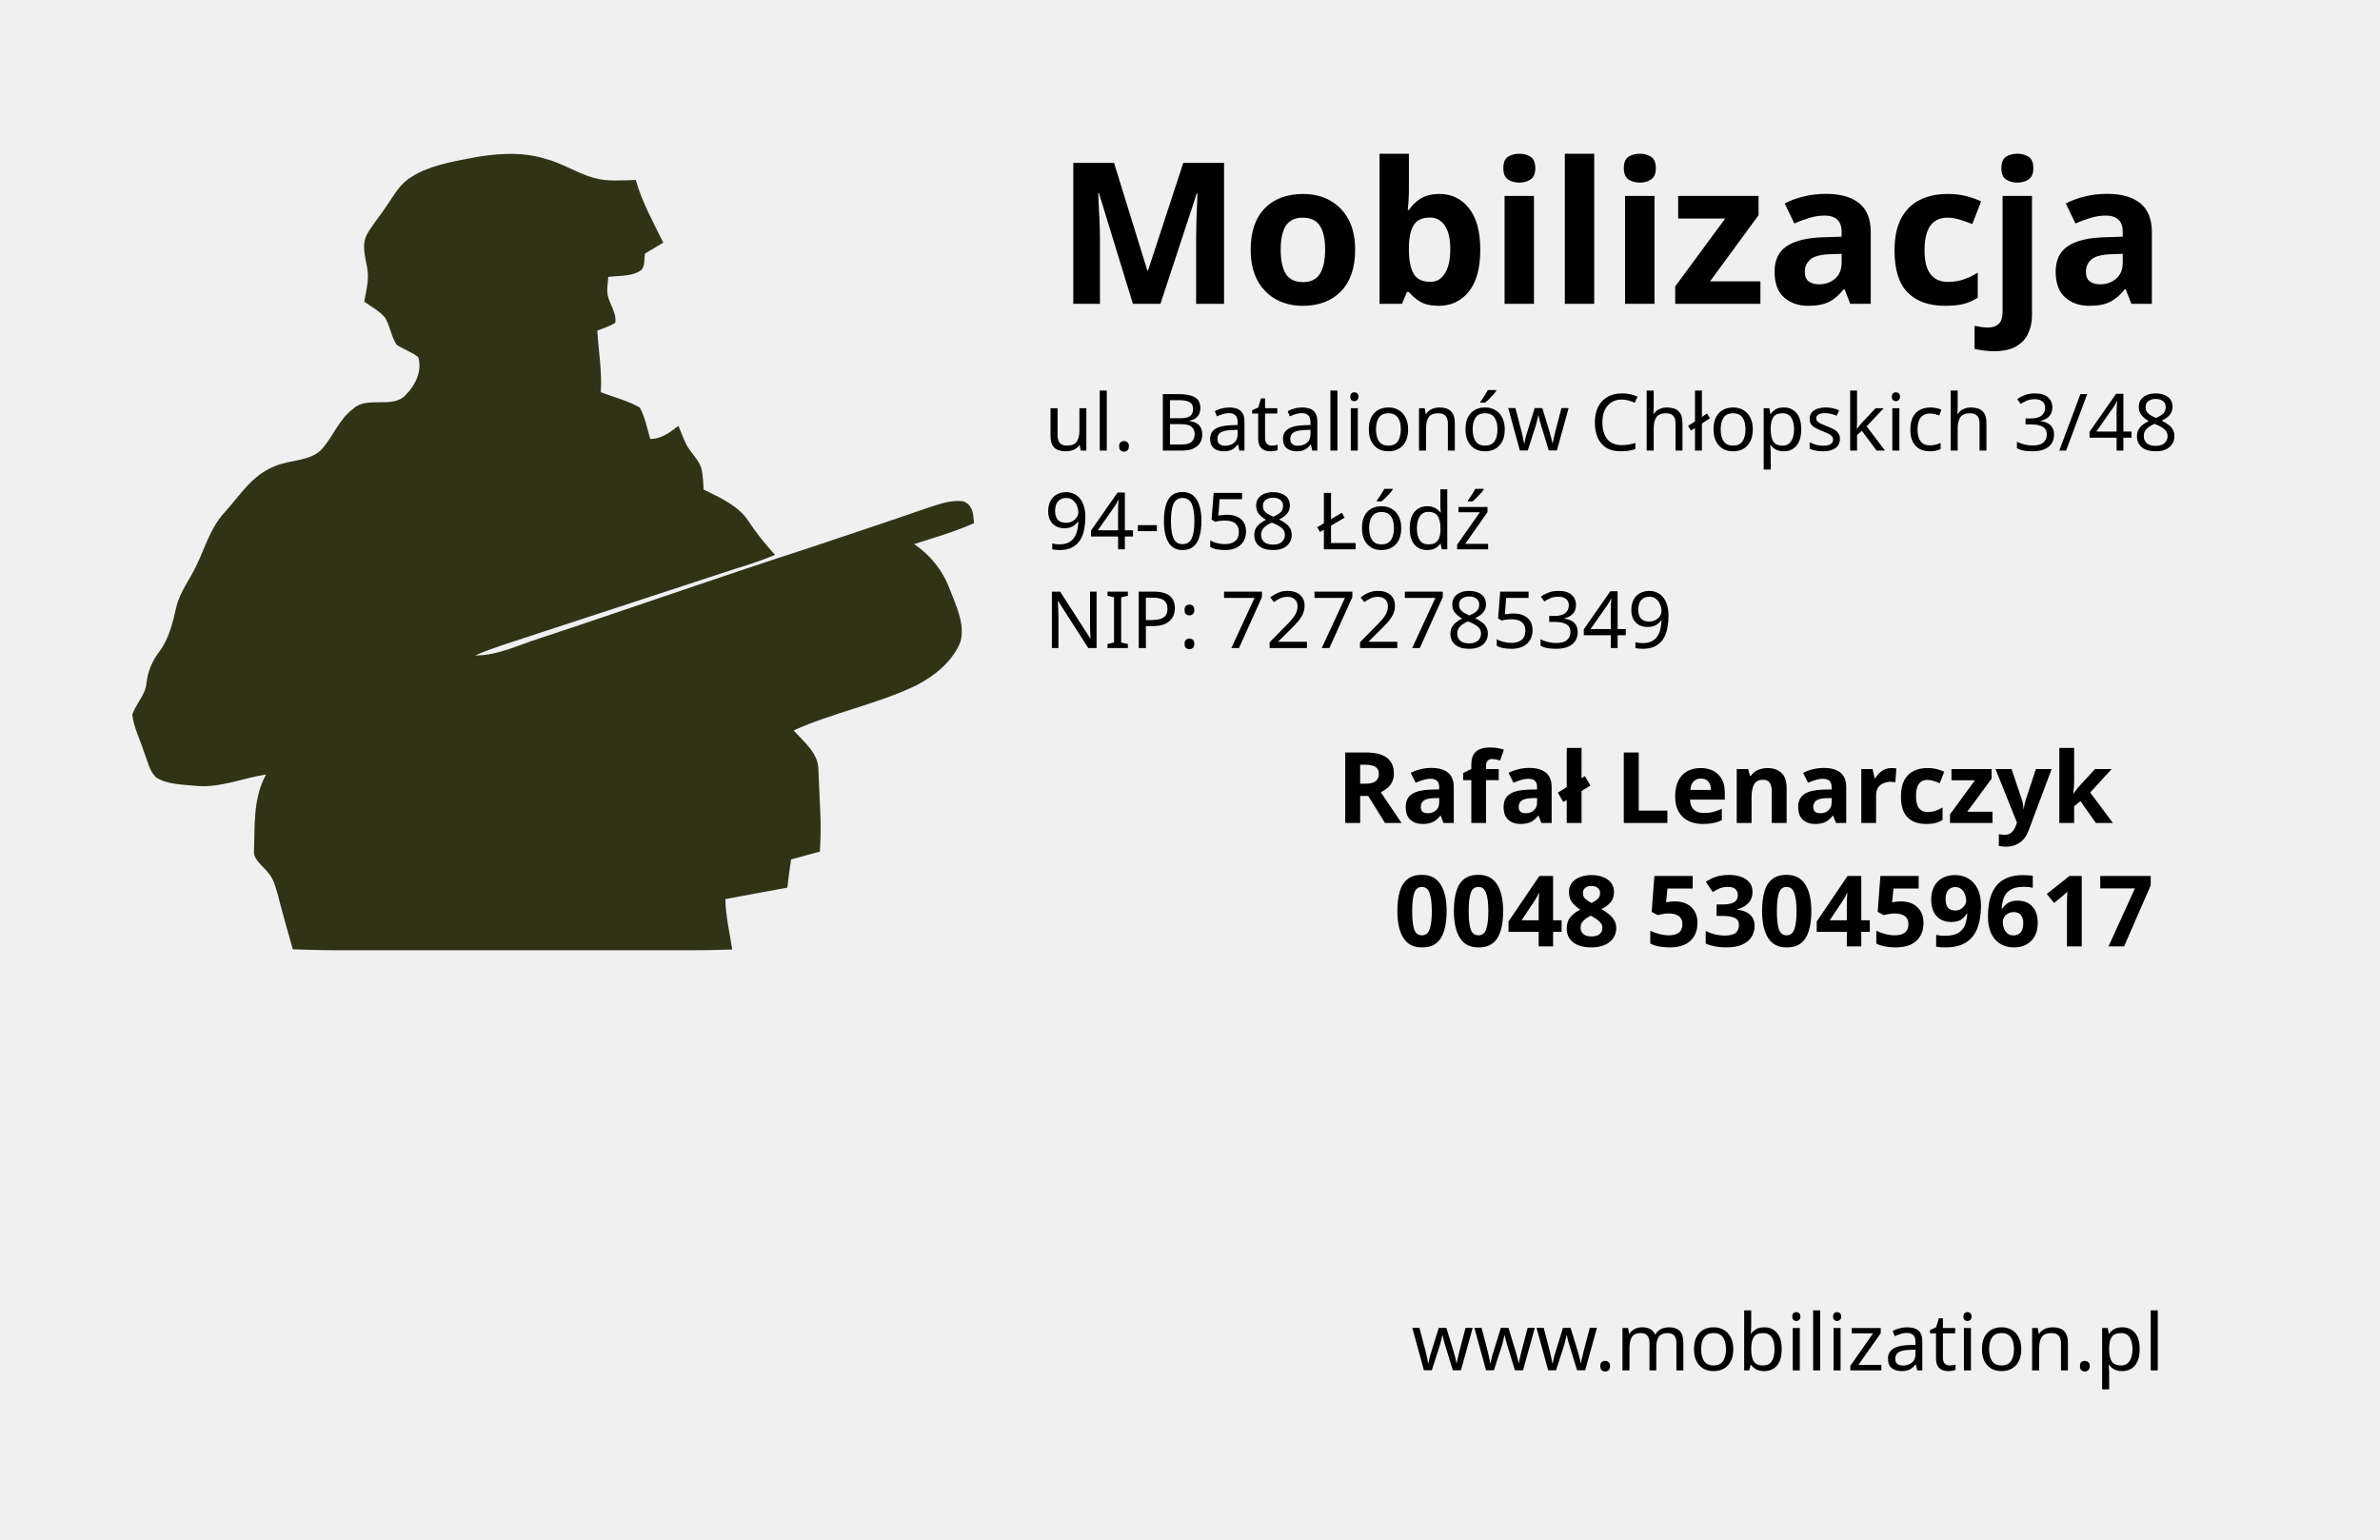
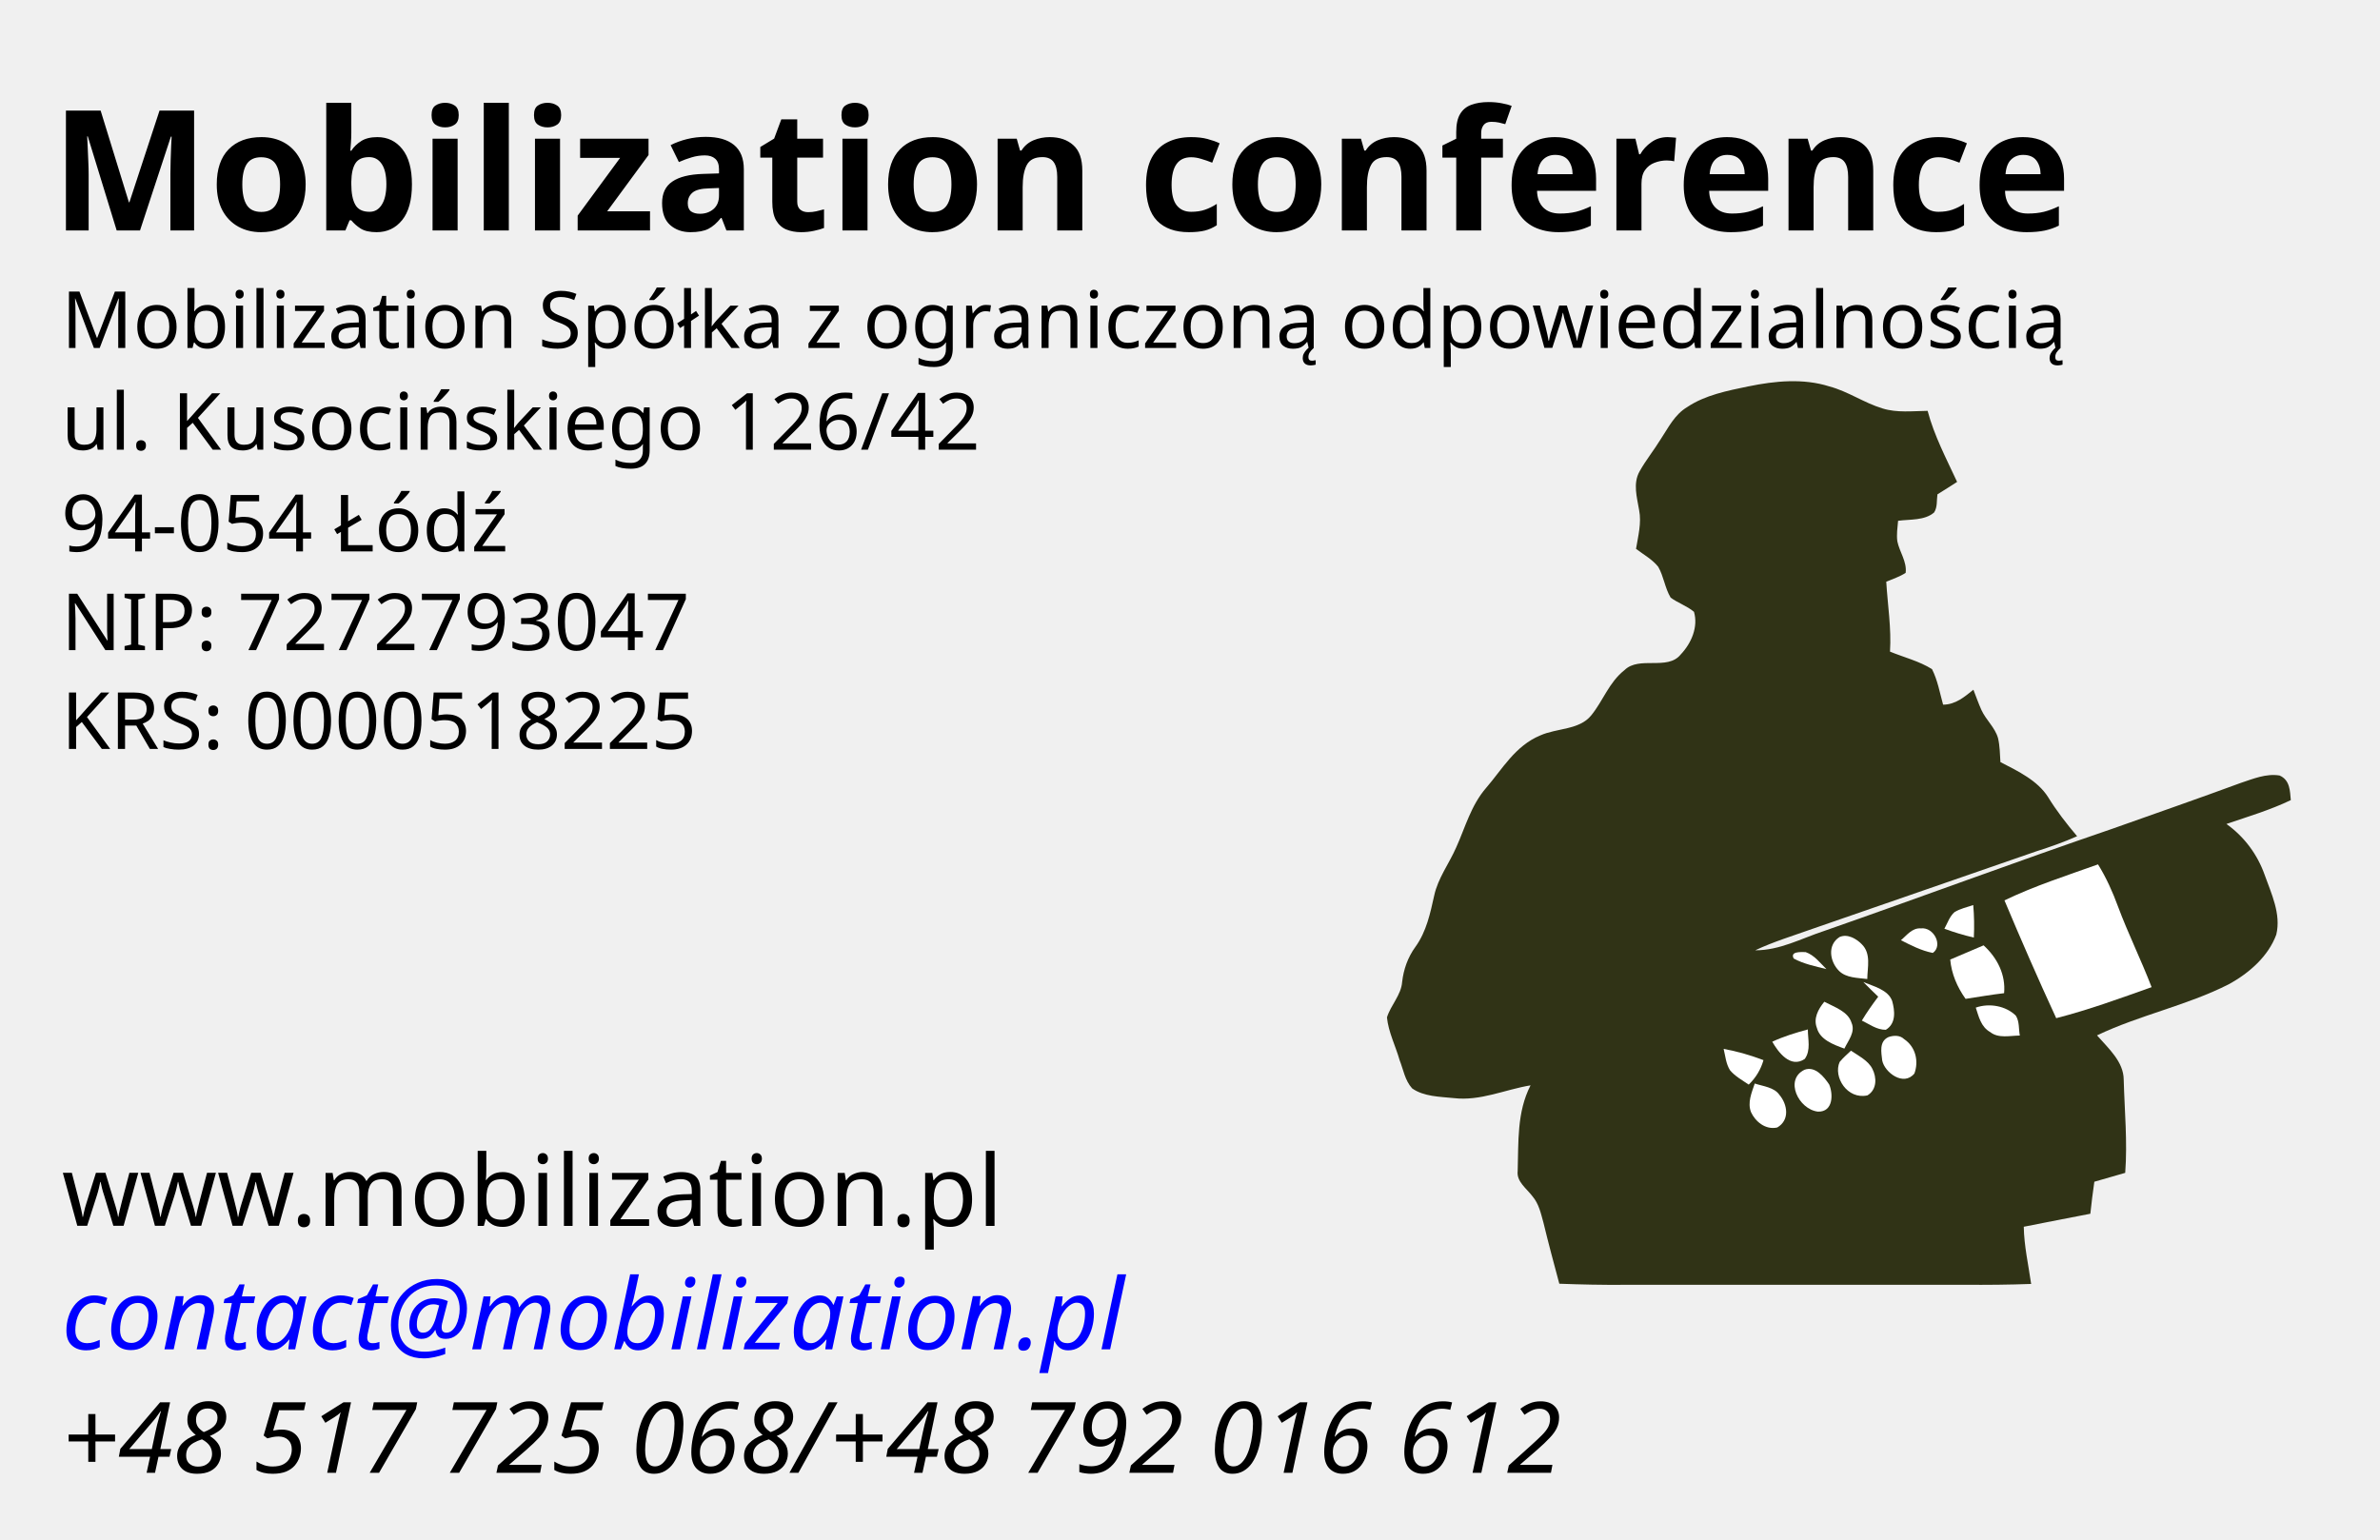
<svg xmlns="http://www.w3.org/2000/svg" width="301.181" height="194.882" viewBox="0 0 301.181 194.882" id="svg3553" version="1.1">
  <defs id="defs3555" />
  <g id="layer1" transform="translate(0,-857.4803)">
-     <text xml:space="preserve" style="font-style:normal;font-weight:normal;font-size:25px;line-height:125%;font-family:sans-serif;letter-spacing:0px;word-spacing:0px;fill:#000000;fill-opacity:1;stroke:none;stroke-width:1px;stroke-linecap:butt;stroke-linejoin:miter;stroke-opacity:1" x="133.571" y="895.934" id="text3657">
-       <tspan id="tspan3659" x="133.571" y="895.934" style="font-style:normal;font-variant:normal;font-weight:bold;font-stretch:normal;font-family:sans-serif;-inkscape-font-specification:'sans-serif Bold'">Mobilizacja</tspan>
+     <text xml:space="preserve" style="font-style:normal;font-weight:normal;font-size:25px;line-height:125%;font-family:sans-serif;letter-spacing:0px;word-spacing:0px;fill:#000000;fill-opacity:1;stroke:none;stroke-width:1px;stroke-linecap:butt;stroke-linejoin:miter;stroke-opacity:1" x="6.437" y="886.648" id="text3657">
+       <tspan id="tspan3659" x="6.437" y="886.648" style="font-style:normal;font-variant:normal;font-weight:bold;font-stretch:normal;font-size:21.25px;font-family:sans-serif;-inkscape-font-specification:'sans-serif Bold'">Mobilization conference</tspan>
    </text>
-     <text xml:space="preserve" style="font-style:normal;font-weight:normal;font-size:10px;line-height:125%;font-family:sans-serif;letter-spacing:0px;word-spacing:0px;fill:#000000;fill-opacity:1;stroke:none;stroke-width:1px;stroke-linecap:butt;stroke-linejoin:miter;stroke-opacity:1" x="132.143" y="914.505" id="text3669">
-       <tspan id="tspan3671" x="132.143" y="914.505" style="font-size:10px">ul. Batalionów Chłopskich 3/48</tspan>
-       <tspan x="132.143" y="927.005" id="tspan3673" style="font-size:10px">94-058 Łódź</tspan>
-       <tspan x="132.143" y="939.505" id="tspan3675" style="font-size:10px">NIP: 7272785349</tspan>
-     </text>
-     <text xml:space="preserve" style="font-style:normal;font-weight:normal;font-size:10px;line-height:125%;font-family:sans-serif;text-align:end;letter-spacing:0px;word-spacing:0px;text-anchor:end;fill:#000000;fill-opacity:1;stroke:none;stroke-width:1px;stroke-linecap:butt;stroke-linejoin:miter;stroke-opacity:1" x="286.902" y="1030.934" id="text3677">
-       <tspan x="286.902" y="1030.934" id="tspan3689">www.mobilization.pl</tspan>
+     <text xml:space="preserve" style="font-style:normal;font-weight:normal;font-size:10px;line-height:125%;font-family:sans-serif;letter-spacing:0px;word-spacing:0px;fill:#000000;fill-opacity:1;stroke:none;stroke-width:1px;stroke-linecap:butt;stroke-linejoin:miter;stroke-opacity:1" x="7.758" y="901.528" id="text3669">
+       <tspan id="tspan3671" x="7.758" y="901.528" style="font-size:10px">Mobilization Spółka z ograniczoną odpowiedzialnością</tspan>
+       <tspan x="7.758" y="914.401" id="tspan3673" style="font-size:10px">ul. Kusocińskiego 126/42</tspan>
+       <tspan x="7.758" y="927.274" style="font-size:10px" id="tspan5646">94-054 Łódź</tspan>
+       <tspan x="7.758" y="939.774" id="tspan3675" style="font-size:10px">NIP: 7272793047</tspan>
+       <tspan x="7.758" y="952.274" style="font-size:10px" id="tspan6424">KRS: 0000518225</tspan>
    </text>
    <text xml:space="preserve" style="font-style:normal;font-weight:normal;font-size:10px;line-height:125%;font-family:sans-serif;letter-spacing:0px;word-spacing:0px;fill:#000000;fill-opacity:1;stroke:none;stroke-width:1px;stroke-linecap:butt;stroke-linejoin:miter;stroke-opacity:1" x="147.857" y="1025.934" id="text3683">
      <tspan id="tspan3685" x="147.857" y="1025.934" />
    </text>
-     <text xml:space="preserve" style="font-style:normal;font-weight:normal;font-size:10px;line-height:125%;font-family:sans-serif;text-align:end;letter-spacing:0px;word-spacing:0px;text-anchor:end;fill:#000000;fill-opacity:1;stroke:none;stroke-width:1px;stroke-linecap:butt;stroke-linejoin:miter;stroke-opacity:1" x="285.581" y="961.648" id="text3691">
-       <tspan id="tspan3693" x="285.581" y="961.648" style="font-style:normal;font-variant:normal;font-weight:bold;font-stretch:normal;font-size:12.5px;font-family:sans-serif;-inkscape-font-specification:'sans-serif Bold';text-align:end;text-anchor:end">Rafał Lenarczyk</tspan>
-       <tspan x="285.581" y="977.273" id="tspan3695" style="font-style:normal;font-variant:normal;font-weight:bold;font-stretch:normal;font-size:12.5px;font-family:sans-serif;-inkscape-font-specification:'sans-serif Bold';text-align:end;text-anchor:end">0048 530459617</tspan>
+     <text xml:space="preserve" style="font-style:normal;font-weight:normal;font-size:10px;line-height:125%;font-family:sans-serif;text-align:end;letter-spacing:0px;word-spacing:0px;text-anchor:end;fill:#000000;fill-opacity:1;stroke:none;stroke-width:1px;stroke-linecap:butt;stroke-linejoin:miter;stroke-opacity:1" x="7.814" y="1012.648" id="text3691">
+       <tspan x="7.814" y="1012.648" style="font-style:normal;font-variant:normal;font-weight:normal;font-stretch:normal;font-size:12.5px;font-family:sans-serif;-inkscape-font-specification:sans-serif;text-align:start;text-anchor:start;fill:#000000" id="tspan4858">www.mobilization.pl</tspan>
+       <tspan x="7.814" y="1028.273" style="font-style:italic;font-variant:normal;font-weight:normal;font-stretch:normal;font-size:12.5px;font-family:sans-serif;-inkscape-font-specification:'sans-serif Italic';text-align:start;text-anchor:start;fill:#0000ff" id="tspan6702">contact@mobilization.pl</tspan>
+       <tspan x="7.814" y="1043.898" style="font-style:italic;font-variant:normal;font-weight:normal;font-stretch:normal;font-size:12.5px;font-family:sans-serif;-inkscape-font-specification:'sans-serif Italic';text-align:start;text-anchor:start" id="tspan5653">+48 517 725 068/+48 792 016 612</tspan>
    </text>
-     <g id="g13161" transform="matrix(1.366522,0,0,1.297166,-10.5289,846.735)">
-       <path id="path2989" d="m 51.14,23.742 c 2.271,-0.468 4.726,-0.706 6.969,0.006 1.629,0.434 2.98,1.409 4.584,1.893 1.253,0.389 2.594,0.224 3.891,0.207 0.56,2.123 1.61,4.103 2.543,6.111 -0.56,0.364 -1.129,0.717 -1.696,1.07 -0.079,0.518 0.016,1.092 -0.288,1.56 -0.822,0.703 -2.062,0.574 -3.106,0.714 -0.054,0.585 -0.142,1.176 -0.066,1.762 0.187,0.916 0.841,1.753 0.718,2.717 -0.509,0.328 -1.107,0.527 -1.673,0.762 0.12,2.003 0.452,4.002 0.323,6.011 1.208,0.493 2.524,0.818 3.622,1.504 0.49,0.966 0.671,2.033 0.958,3.058 1.085,-0.006 1.86,-0.686 2.613,-1.286 0.234,0.588 0.437,1.188 0.702,1.765 0.389,0.837 1.17,1.501 1.42,2.392 0.164,0.678 0.161,1.378 0.209,2.067 1.541,0.79 3.208,1.588 4.112,3.014 0.728,1.179 1.588,2.288 2.502,3.361 -1.136,0.504 -2.316,0.919 -3.511,1.297 -6.447,2.215 -12.881,4.462 -19.328,6.674 -1.654,0.588 -3.347,1.101 -4.925,1.84 2.126,0.008 3.983,-1.022 5.922,-1.655 8.313,-2.893 16.55,-5.957 24.886,-8.8 3.692,-1.308 7.393,-2.588 11.065,-3.938 1.066,-0.35 2.186,-0.829 3.353,-0.639 0.914,0.401 0.892,1.344 0.968,2.117 -1.768,0.846 -3.679,1.414 -5.552,2.05 1.572,1.118 2.682,2.658 3.287,4.352 0.592,1.655 1.439,3.397 1.012,5.162 -0.671,1.835 -2.297,3.297 -4.122,4.285 -3.593,1.818 -7.703,2.647 -11.34,4.383 0.996,1.129 2.297,2.271 2.303,3.809 0.073,2.672 0.332,5.341 0.13,8.013 -0.889,0.252 -1.778,0.504 -2.663,0.765 -0.136,0.916 -0.244,1.835 -0.345,2.753 -1.914,0.373 -3.828,0.734 -5.741,1.118 0.028,1.655 0.402,3.28 0.636,4.918 -1.907,0.07 -3.812,0.087 -5.719,0.073 -9.806,0 -19.612,-0.003 -29.419,0.003 -1.851,0.014 -3.704,-0.025 -5.555,-0.095 -0.468,-1.739 -0.939,-3.481 -1.363,-5.232 -0.221,-0.79 -0.389,-1.63 -0.955,-2.291 -0.512,-0.675 -1.382,-1.26 -1.272,-2.162 0.079,-2.482 -0.082,-5.061 1.11,-7.375 -2.205,0.361 -4.321,1.367 -6.618,1.098 -1.221,-0.123 -2.588,-0.129 -3.593,-0.835 -0.626,-0.689 -0.759,-1.616 -1.082,-2.431 -0.351,-1.227 -0.965,-2.409 -1.091,-3.675 0.326,-1.053 1.231,-1.927 1.31,-3.053 0.123,-1.073 0.484,-2.112 1.148,-3.019 0.955,-1.325 1.275,-2.888 1.616,-4.403 0.316,-1.487 1.291,-2.756 1.901,-4.151 0.784,-1.728 1.268,-3.602 2.572,-5.106 1.401,-1.61 2.496,-3.616 4.675,-4.518 1.427,-0.639 3.372,-0.462 4.391,-1.72 1.031,-1.255 1.528,-2.84 2.875,-3.899 1.272,-1.241 3.704,0.07 4.843,-1.339 0.943,-0.989 1.525,-2.395 1.148,-3.672 -0.595,-0.504 -1.386,-0.759 -2.012,-1.221 -0.5,-0.832 -0.588,-1.807 -1.069,-2.647 -0.5,-0.636 -1.265,-1.05 -1.917,-1.546 0.18,-1.104 0.487,-2.221 0.266,-3.339 -0.183,-1.092 -0.55,-2.283 0.041,-3.327 0.535,-0.958 1.246,-1.829 1.822,-2.767 0.658,-0.986 1.189,-2.115 2.303,-2.773 1.534,-1.022 3.442,-1.392 5.273,-1.773 z" style="fill:#303316" />
+     <text xml:space="preserve" style="font-style:normal;font-weight:normal;font-size:40px;line-height:125%;font-family:Sans;letter-spacing:0px;word-spacing:0px;fill:#000000;fill-opacity:1;stroke:none" x="428.05" y="1018.669" id="text2986">
+       <tspan id="tspan2988" x="428.05" y="1018.669" />
+     </text>
+     <text xml:space="preserve" style="font-style:normal;font-weight:normal;font-size:40px;line-height:125%;font-family:Sans;letter-spacing:0px;word-spacing:0px;fill:#000000;fill-opacity:1;stroke:none" x="395.725" y="1374.243" id="text3008">
+       <tspan id="tspan3010" x="395.725" y="1374.243" />
+     </text>
+     <g id="g4194" transform="matrix(1.467316,0,0,1.467316,146.2344,871.8921)">
+       <g transform="matrix(1,0,0,1.003053,0,-0.3083717)" id="g13161">
+         <path style="fill:#303316" d="m 51.14,23.742 c 2.271,-0.468 4.726,-0.706 6.969,0.006 1.629,0.434 2.98,1.409 4.584,1.893 1.253,0.389 2.594,0.224 3.891,0.207 0.56,2.123 1.61,4.103 2.543,6.111 -0.56,0.364 -1.129,0.717 -1.696,1.07 -0.079,0.518 0.016,1.092 -0.288,1.56 -0.822,0.703 -2.062,0.574 -3.106,0.714 -0.054,0.585 -0.142,1.176 -0.066,1.762 0.187,0.916 0.841,1.753 0.718,2.717 -0.509,0.328 -1.107,0.527 -1.673,0.762 0.12,2.003 0.452,4.002 0.323,6.011 1.208,0.493 2.524,0.818 3.622,1.504 0.49,0.966 0.671,2.033 0.958,3.058 1.085,-0.006 1.86,-0.686 2.613,-1.286 0.234,0.588 0.437,1.188 0.702,1.765 0.389,0.837 1.17,1.501 1.42,2.392 0.164,0.678 0.161,1.378 0.209,2.067 1.541,0.79 3.208,1.588 4.112,3.014 0.728,1.179 1.588,2.288 2.502,3.361 -1.136,0.504 -2.316,0.919 -3.511,1.297 -6.447,2.215 -12.881,4.462 -19.328,6.674 -1.654,0.588 -3.347,1.101 -4.925,1.84 2.126,0.008 3.983,-1.022 5.922,-1.655 8.313,-2.893 16.55,-5.957 24.886,-8.8 3.692,-1.308 7.393,-2.588 11.065,-3.938 1.066,-0.35 2.186,-0.829 3.353,-0.639 0.914,0.401 0.892,1.344 0.968,2.117 -1.768,0.846 -3.679,1.414 -5.552,2.05 1.572,1.118 2.682,2.658 3.287,4.352 0.592,1.655 1.439,3.397 1.012,5.162 -0.671,1.835 -2.297,3.297 -4.122,4.285 -3.593,1.818 -7.703,2.647 -11.34,4.383 0.996,1.129 2.297,2.271 2.303,3.809 0.073,2.672 0.332,5.341 0.13,8.013 -0.889,0.252 -1.778,0.504 -2.663,0.765 -0.136,0.916 -0.244,1.835 -0.345,2.753 -1.914,0.373 -3.828,0.734 -5.741,1.118 0.028,1.655 0.402,3.28 0.636,4.918 -1.907,0.07 -3.812,0.087 -5.719,0.073 -9.806,0 -19.612,-0.003 -29.419,0.003 -1.851,0.014 -3.704,-0.025 -5.555,-0.095 -0.468,-1.739 -0.939,-3.481 -1.363,-5.232 -0.221,-0.79 -0.389,-1.63 -0.955,-2.291 -0.512,-0.675 -1.382,-1.26 -1.272,-2.162 0.079,-2.482 -0.082,-5.061 1.11,-7.375 -2.205,0.361 -4.321,1.367 -6.618,1.098 -1.221,-0.123 -2.588,-0.129 -3.593,-0.835 -0.626,-0.689 -0.759,-1.616 -1.082,-2.431 -0.351,-1.227 -0.965,-2.409 -1.091,-3.675 0.326,-1.053 1.231,-1.927 1.31,-3.053 0.123,-1.073 0.484,-2.112 1.148,-3.019 0.955,-1.325 1.275,-2.888 1.616,-4.403 0.316,-1.487 1.291,-2.756 1.901,-4.151 0.784,-1.728 1.268,-3.602 2.572,-5.106 1.401,-1.61 2.496,-3.616 4.675,-4.518 1.427,-0.639 3.372,-0.462 4.391,-1.72 1.031,-1.255 1.528,-2.84 2.875,-3.899 1.272,-1.241 3.704,0.07 4.843,-1.339 0.943,-0.989 1.525,-2.395 1.148,-3.672 -0.595,-0.504 -1.386,-0.759 -2.012,-1.221 -0.5,-0.832 -0.588,-1.807 -1.069,-2.647 -0.5,-0.636 -1.265,-1.05 -1.917,-1.546 0.18,-1.104 0.487,-2.221 0.266,-3.339 -0.183,-1.092 -0.55,-2.283 0.041,-3.327 0.535,-0.958 1.246,-1.829 1.822,-2.767 0.658,-0.986 1.189,-2.115 2.303,-2.773 1.534,-1.022 3.442,-1.392 5.273,-1.773 z" id="path2989" />
+       </g>
+       <path id="path2991" d="m 73.21,67.847 c 2.578,-1.244 5.352,-2.134 8.07,-3.106 0.715,1.157 1.265,2.386 1.724,3.638 0.876,2.347 1.999,4.616 2.898,6.954 -2.711,0.963 -5.419,1.955 -8.228,2.675 -1.553,-3.364 -3.034,-6.756 -4.463,-10.161 z" style="fill:#ffffff" />
+       <path id="path2993" d="m 68.908,68.855 c 0.487,-0.291 1.066,-0.423 1.61,-0.605 0.082,0.933 0.098,1.868 0.051,2.804 -0.867,-0.199 -1.715,-0.457 -2.54,-0.762 0.275,-0.485 0.437,-1.048 0.879,-1.437 z" style="fill:#ffffff" />
+       <path id="path2995" d="m 64.281,71.283 c 0.5,-0.409 0.949,-1.073 1.724,-1.022 1.129,-0.123 1.926,1.496 1.025,2.12 -0.993,-0.196 -1.876,-0.655 -2.749,-1.098 z" style="fill:#ffffff" />
+       <path id="path2997" d="m 58.992,71.006 c 0.693,-0.302 1.449,0.157 1.898,0.608 0.848,0.821 0.497,2.014 0.49,3.016 -0.838,-0.104 -1.828,-0.092 -2.436,-0.7 -0.797,-0.79 -1.034,-2.241 0.047,-2.924 z" style="fill:#ffffff" />
+       <path id="path2999" d="m 68.532,72.953 c 0.958,-0.412 1.917,-0.821 2.879,-1.227 1.215,1.109 1.914,2.566 1.768,4.126 -1.113,0.129 -2.214,0.325 -3.321,0.49 -0.734,-1.022 -1.215,-2.176 -1.325,-3.389 z" style="fill:#ffffff" />
+       <path id="path3001" d="m 55.031,72.86 c -0.316,-0.619 0.588,-0.557 1.031,-0.552 0.775,0.274 1.249,0.941 1.794,1.468 -0.965,-0.241 -1.964,-0.445 -2.825,-0.916 z" style="fill:#ffffff" />
+       <path id="path3003" d="m 61.038,74.891 c 0.927,0.387 2.138,0.667 2.49,1.638 0.225,0.823 0.361,1.935 -0.55,2.482 -0.784,0.006 -1.411,-0.485 -2.066,-0.795 0.427,-0.711 0.908,-1.392 1.411,-2.061 -0.437,-0.415 -0.864,-0.837 -1.284,-1.263 z" style="fill:#ffffff" />
+       <path id="path3005" d="m 57.033,78.846 c -0.316,-0.812 0.108,-1.608 0.642,-2.255 0.886,0.468 2.05,0.837 2.347,1.815 0.351,0.79 -0.282,1.529 -0.617,2.227 -0.971,-0.35 -2.113,-0.784 -2.372,-1.787 z" style="fill:#ffffff" />
+       <path id="path3007" d="m 70.737,77.098 c 1.177,-0.417 2.6,-0.146 3.451,0.689 0.329,0.515 0.237,1.151 0.348,1.72 -0.851,0.008 -1.844,0.266 -2.55,-0.297 -0.819,-0.462 -0.993,-1.353 -1.249,-2.112 z" style="fill:#ffffff" />
+       <path id="path3009" d="m 53.187,80.039 c 0.974,-0.457 2.018,-0.773 3.068,-1.059 -0.006,0.84 0.278,1.784 -0.266,2.543 -1.243,0.851 -2.309,-0.613 -2.803,-1.484 z" style="fill:#ffffff" />
+       <path id="path3011" d="m 63.202,79.641 c 0.446,-0.162 1.003,-0.174 1.351,0.171 1.019,0.681 1.272,1.93 0.892,2.966 -0.933,1.151 -2.572,-0.09 -2.777,-1.12 -0.073,-0.678 -0.291,-1.636 0.535,-2.017 z" style="fill:#ffffff" />
+       <path id="path3013" d="m 48.992,80.658 c 1.18,0.213 2.325,0.549 3.435,0.969 -0.221,0.787 -0.648,1.512 -1.272,2.112 -0.563,-0.384 -1.186,-0.725 -1.613,-1.238 -0.354,-0.563 -0.399,-1.224 -0.55,-1.843 z" style="fill:#ffffff" />
+       <path id="path3015" d="m 58.998,81.784 c 0.288,-0.35 0.639,-0.655 0.974,-0.972 0.671,0.459 1.487,0.851 1.847,1.568 0.38,0.734 0.411,1.781 -0.424,2.288 -1.737,0.387 -2.973,-1.588 -2.398,-2.885 z" style="fill:#ffffff" />
+       <path id="path3017" d="m 55.964,82.459 c 0.939,-0.353 1.708,0.644 2.132,1.272 0.342,0.795 0.37,2.381 -0.974,2.339 -1.68,-0.202 -2.91,-2.767 -1.158,-3.61 z" style="fill:#ffffff" />
+       <path id="path3019" d="m 51.675,83.646 c 0.743,0.244 1.68,0.322 2.129,0.98 0.693,0.818 0.914,2.173 -0.19,2.812 -1.034,0.23 -1.901,-0.538 -2.259,-1.319 -0.326,-0.826 0.054,-1.683 0.319,-2.473 z" style="fill:#ffffff" />
    </g>
+     <rect style="fill:#000000;fill-opacity:0" id="rect4388" width="301.181" height="191.338" x="251.273" y="920.264" />
  </g>
  <g id="layer2" />
</svg>
